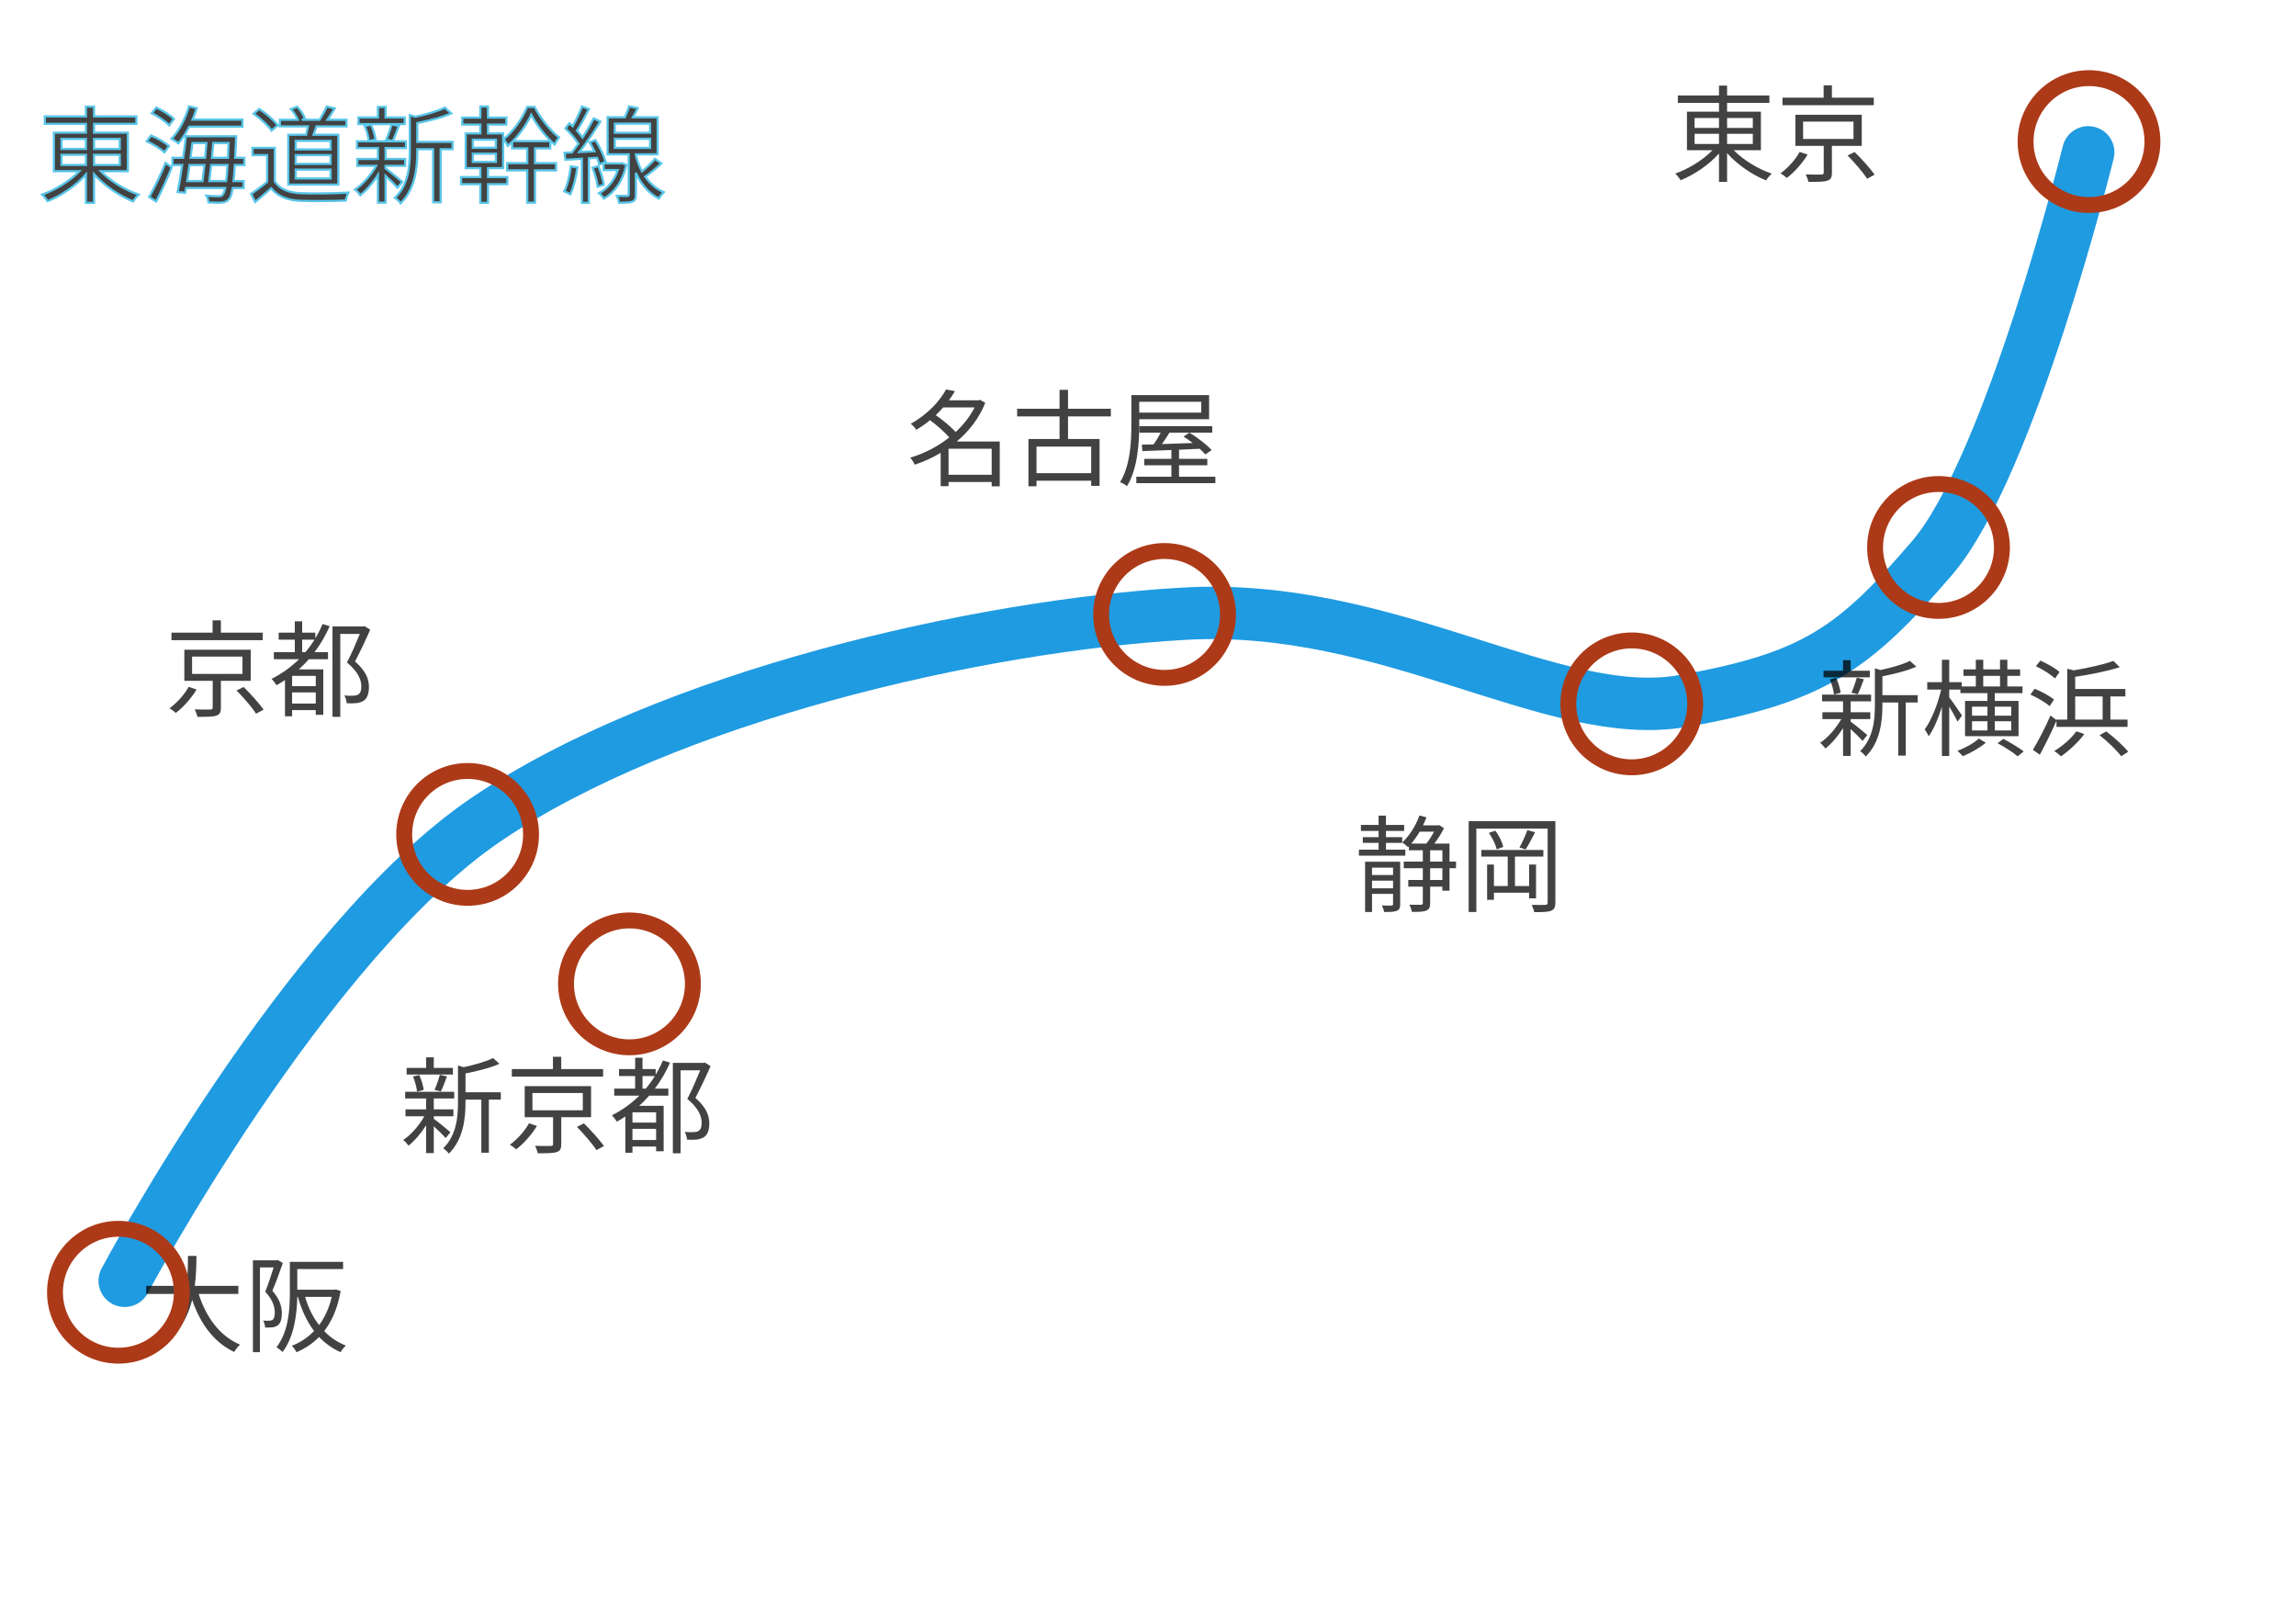
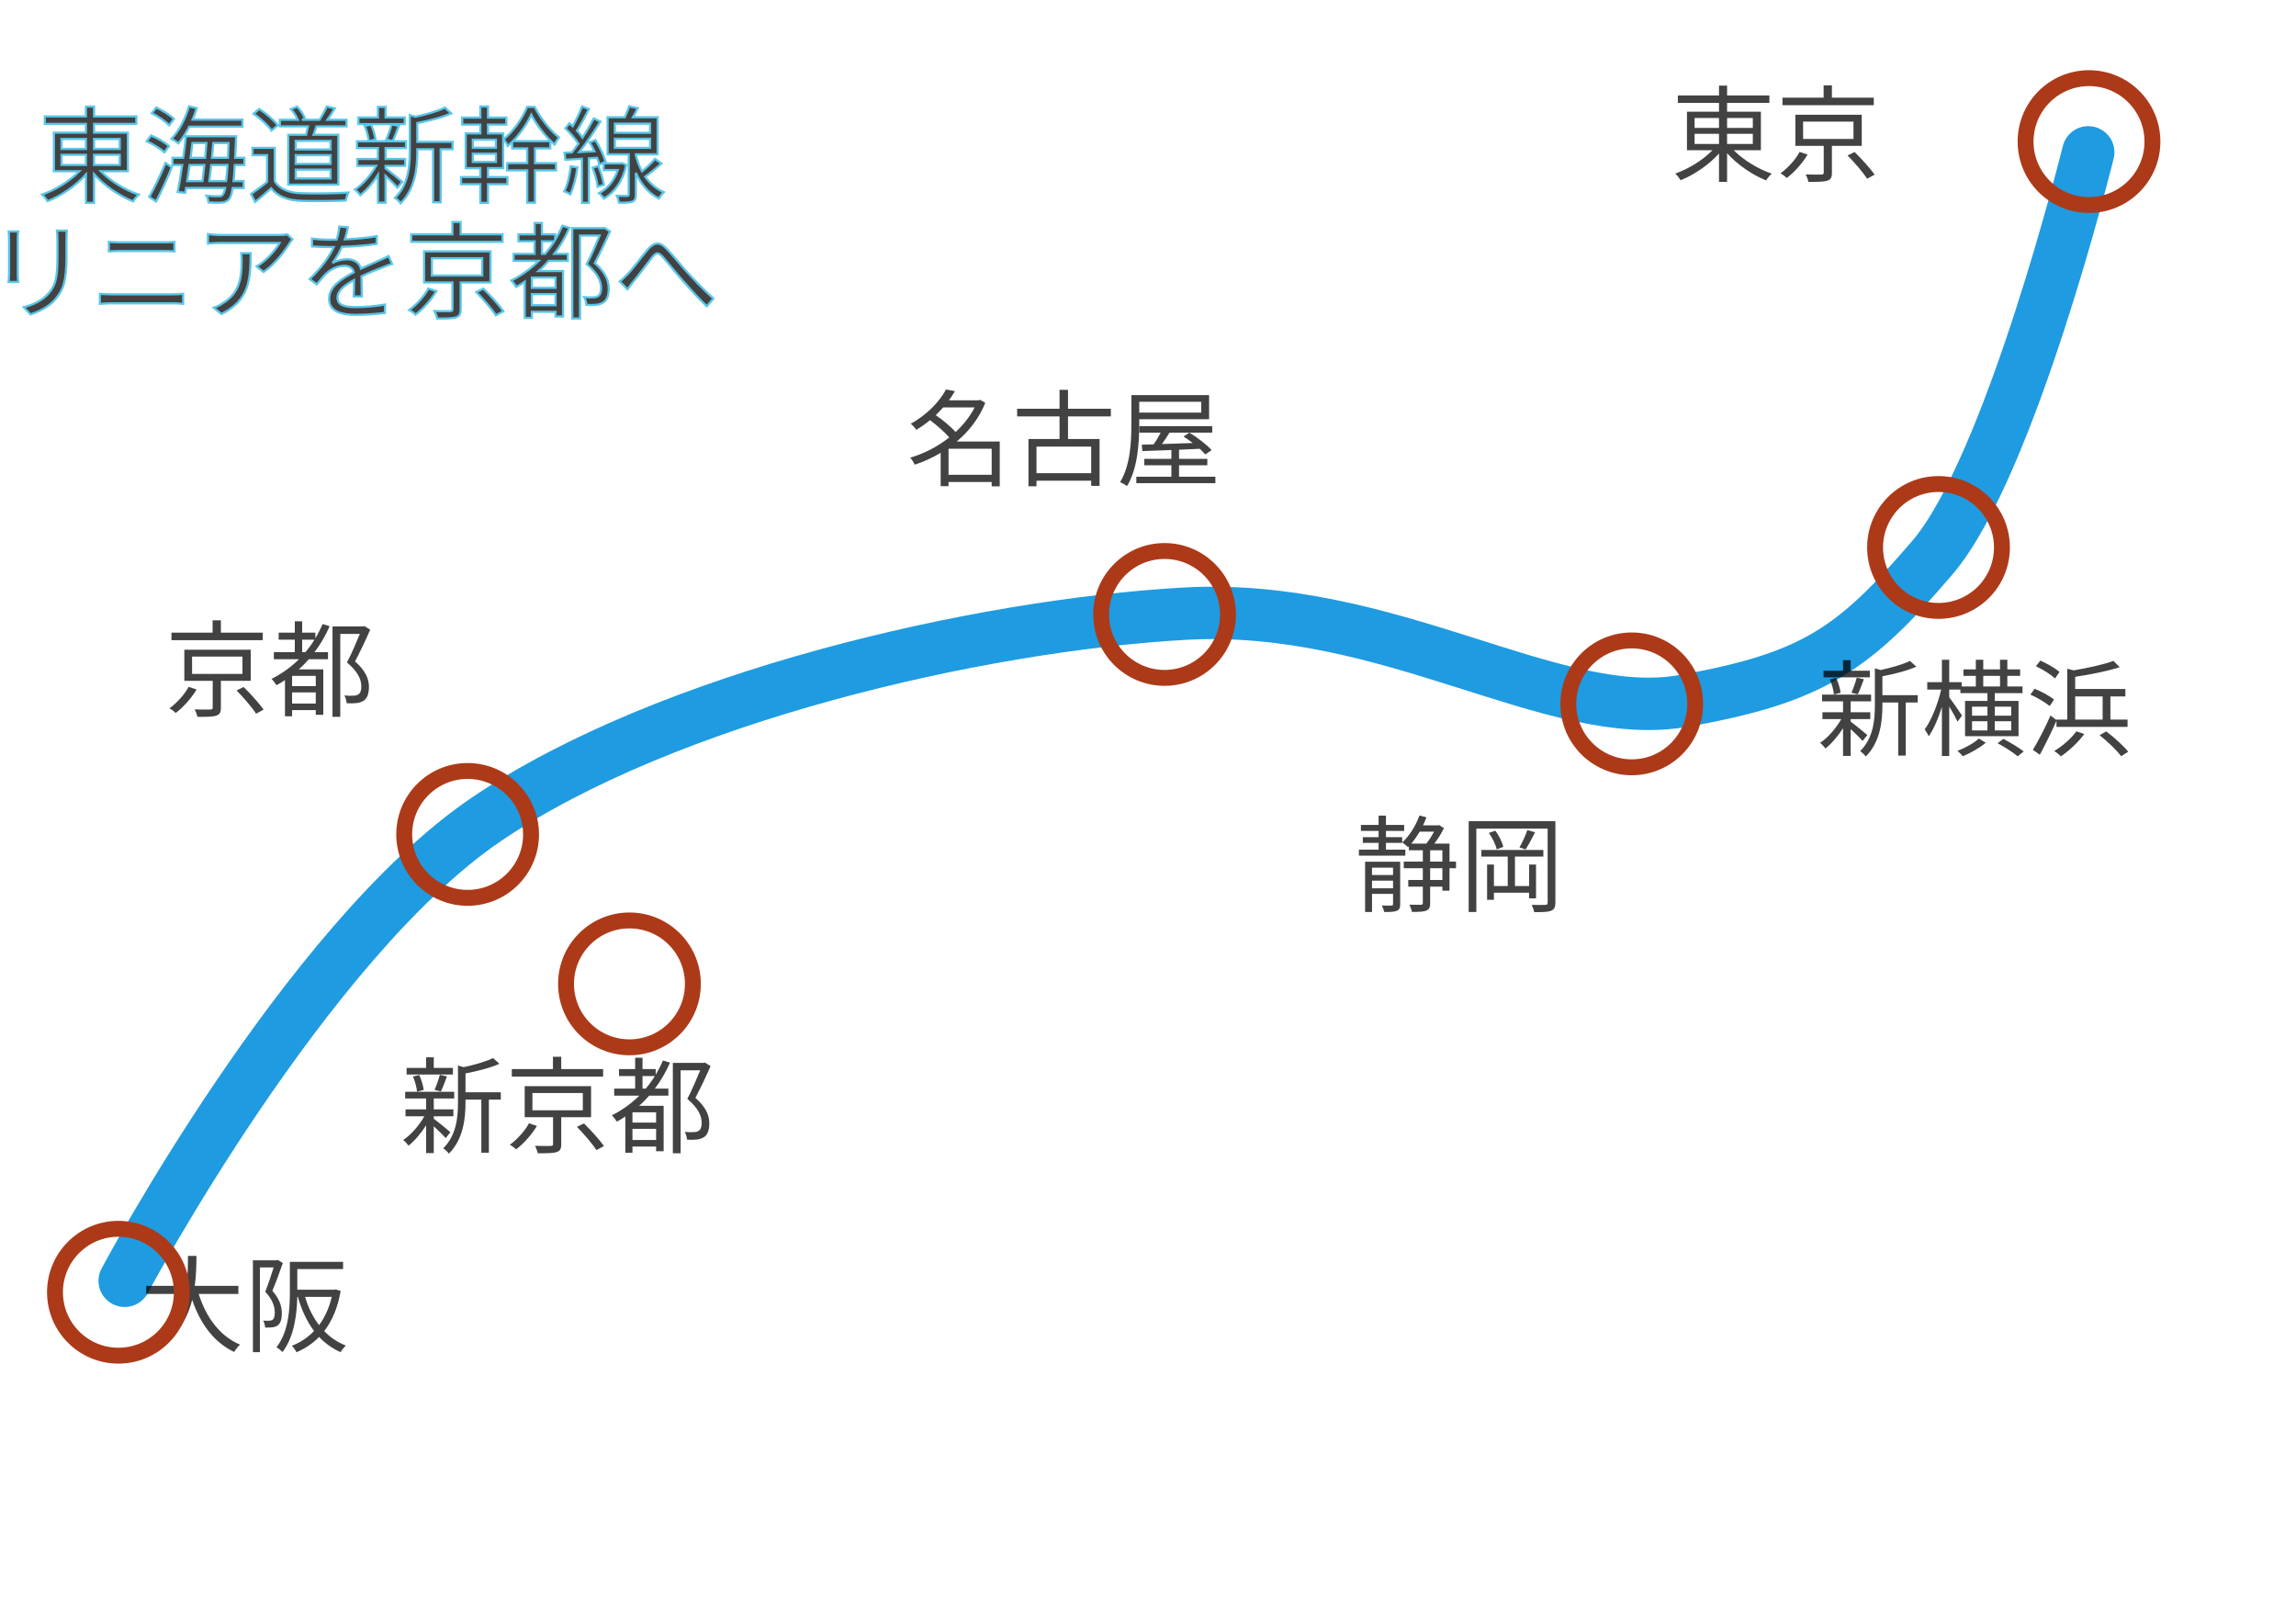
<svg xmlns="http://www.w3.org/2000/svg" width="1052.362" height="744.094" id="svg2" version="1.1">
  <defs id="defs4" />
  <g id="layer1" transform="translate(0,-308.2677)">
    <text xml:space="preserve" style="font-size:36px;font-style:normal;font-variant:normal;font-weight:normal;font-stretch:normal;text-indent:0;text-align:center;text-decoration:none;line-height:100%;letter-spacing:0px;word-spacing:0px;text-transform:none;direction:ltr;block-progression:tb;writing-mode:lr-tb;text-anchor:middle;baseline-shift:baseline;opacity:0.739;color:#000000;fill:#000000;fill-opacity:1;fill-rule:nonzero;stroke:none;stroke-width:1px;marker:none;visibility:visible;display:inline;overflow:visible;enable-background:accumulate;font-family:HGPSoeiKakupoptai;-inkscape-font-specification:HGPSoeiKakupoptai" x="65.714" y="646.952" id="text3759" transform="translate(0,308.2677)">
      <tspan id="tspan3761" x="65.714" y="646.952" />
    </text>
    <g id="g3850">
      <path id="path2985" d="M 957.143,378.076 C 957.143,378.076 921.572,521.909 885.714,563.791 849.856,605.672 831.156,618.988 771.429,629.505 711.701,640.022 636.98,584.168 542.857,589.505 448.734,594.842 305.908,627.425 222.857,683.791 139.806,740.156 57.143,895.219 57.143,895.219" style="fill:none;stroke:#1f9be1;stroke-width:24;stroke-linecap:round;stroke-linejoin:round;stroke-miterlimit:4;stroke-opacity:1;stroke-dasharray:none" />
      <text id="text3755" y="632.934" x="167.143" style="font-size:48px;font-style:normal;font-variant:normal;font-weight:normal;font-stretch:normal;text-indent:0;text-align:center;text-decoration:none;line-height:100%;letter-spacing:0px;word-spacing:0px;text-transform:none;direction:ltr;block-progression:tb;writing-mode:lr-tb;text-anchor:middle;baseline-shift:baseline;opacity:0.739;color:#000000;fill:#000000;fill-opacity:1;fill-rule:nonzero;stroke:none;stroke-width:1px;marker:none;visibility:visible;display:inline;overflow:visible;enable-background:accumulate;font-family:HGPSoeiKakupoptai;-inkscape-font-specification:HGPSoeiKakupoptai" xml:space="preserve">
        <tspan y="632.934" x="167.143" id="tspan3757">京都</tspan>
      </text>
      <text id="text3755" y="632.934" x="167.143" style="font-size:48px;font-style:normal;font-variant:normal;font-weight:normal;font-stretch:normal;text-indent:0;text-align:center;text-decoration:none;line-height:100%;letter-spacing:0px;word-spacing:0px;text-transform:none;direction:ltr;block-progression:tb;writing-mode:lr-tb;text-anchor:middle;baseline-shift:baseline;opacity:0.739;color:#000000;fill:#000000;fill-opacity:1;fill-rule:nonzero;stroke:none;stroke-width:1px;marker:none;visibility:visible;display:inline;overflow:visible;enable-background:accumulate;font-family:HGPSoeiKakupoptai;-inkscape-font-specification:HGPSoeiKakupoptai" xml:space="preserve">
        <tspan y="832.934" x="299.143" id="tspan3757">新京都</tspan>
      </text>
      <text id="text3763" y="924.076" x="155.714" style="font-size:48px;font-style:normal;font-variant:normal;font-weight:normal;font-stretch:normal;text-indent:0;text-align:center;text-decoration:none;line-height:100%;letter-spacing:0px;word-spacing:0px;text-transform:none;direction:ltr;block-progression:tb;writing-mode:lr-tb;text-anchor:middle;baseline-shift:baseline;opacity:0.739;color:#000000;fill:#000000;fill-opacity:1;fill-rule:nonzero;stroke:none;stroke-width:1px;marker:none;visibility:visible;display:inline;overflow:visible;enable-background:accumulate;font-family:HGPSoeiKakupoptai;-inkscape-font-specification:HGPSoeiKakupoptai" xml:space="preserve">
        <tspan y="924.076" x="155.714" id="tspan3765">大阪</tspan>
      </text>
      <text id="text3767" y="527.219" x="531.286" style="font-size:48px;font-style:normal;font-variant:normal;font-weight:normal;font-stretch:normal;text-indent:0;text-align:center;text-decoration:none;line-height:100%;letter-spacing:0px;word-spacing:0px;text-transform:none;direction:ltr;block-progression:tb;writing-mode:lr-tb;text-anchor:middle;baseline-shift:baseline;opacity:0.739;color:#000000;fill:#000000;fill-opacity:1;fill-rule:nonzero;stroke:none;stroke-width:1px;marker:none;visibility:visible;display:inline;overflow:visible;enable-background:accumulate;font-family:HGPSoeiKakupoptai;-inkscape-font-specification:HGPSoeiKakupoptai" xml:space="preserve">
        <tspan y="527.219" x="531.286" id="tspan3769">名古屋</tspan>
      </text>
      <text id="text3771" y="650.934" x="948.571" style="font-size:48px;font-style:normal;font-variant:normal;font-weight:normal;font-stretch:normal;text-indent:0;text-align:center;text-decoration:none;line-height:100%;letter-spacing:0px;word-spacing:0px;text-transform:none;direction:ltr;block-progression:tb;writing-mode:lr-tb;text-anchor:middle;baseline-shift:baseline;opacity:0.739;color:#000000;fill:#000000;fill-opacity:1;fill-rule:nonzero;stroke:none;stroke-width:1px;marker:none;visibility:visible;display:inline;overflow:visible;enable-background:accumulate;font-family:HGPSoeiKakupoptai;-inkscape-font-specification:HGPSoeiKakupoptai" xml:space="preserve">
        <tspan y="650.934" x="948.571" id="tspan3773">新横浜</tspan>
      </text>
      <text id="text3775" y="722.362" x="712.571" style="font-size:48px;font-style:normal;font-variant:normal;font-weight:normal;font-stretch:normal;text-indent:0;text-align:center;text-decoration:none;line-height:100%;letter-spacing:0px;word-spacing:0px;text-transform:none;direction:ltr;block-progression:tb;writing-mode:lr-tb;text-anchor:middle;baseline-shift:baseline;opacity:0.739;color:#000000;fill:#000000;fill-opacity:1;fill-rule:nonzero;stroke:none;stroke-width:1px;marker:none;visibility:visible;display:inline;overflow:visible;enable-background:accumulate;font-family:HGPSoeiKakupoptai;-inkscape-font-specification:HGPSoeiKakupoptai" xml:space="preserve">
        <tspan y="722.362" x="712.571" id="tspan3777">静岡</tspan>
      </text>
      <text id="text3779" y="397.383" x="205.046" style="font-size:48px;font-style:normal;font-variant:normal;font-weight:normal;font-stretch:normal;text-indent:0;text-align:center;text-decoration:none;line-height:100%;letter-spacing:0px;word-spacing:0px;text-transform:none;direction:ltr;block-progression:tb;writing-mode:lr-tb;text-anchor:middle;baseline-shift:baseline;opacity:0.739;color:#000000;fill:#000000;fill-opacity:1;fill-rule:nonzero;stroke:#1fb2e1;stroke-width:1px;marker:none;visibility:visible;display:inline;overflow:visible;enable-background:accumulate;font-family:HGPSoeiKakupoptai;-inkscape-font-specification:HGPSoeiKakupoptai;stroke-opacity:1" xml:space="preserve">
        <tspan y="397.383" x="205.046" id="tspan3848">東海道新幹線</tspan>
      </text>
+       <text id="text3779" y="450.383" x="205.046" style="font-size:48px;font-style:normal;font-variant:normal;font-weight:normal;font-stretch:normal;text-indent:0;text-align:center;text-decoration:none;line-height:100%;letter-spacing:0px;word-spacing:0px;text-transform:none;direction:ltr;block-progression:tb;writing-mode:lr-tb;text-anchor:middle;baseline-shift:baseline;opacity:0.739;color:#000000;fill:#000000;fill-opacity:1;fill-rule:nonzero;stroke:#1fb2e1;stroke-width:1px;marker:none;visibility:visible;display:inline;overflow:visible;enable-background:accumulate;font-family:HGPSoeiKakupoptai;-inkscape-font-specification:HGPSoeiKakupoptai;stroke-opacity:1" xml:space="preserve">
+         <tspan y="450.383" x="205.046" id="tspan3848">リニアを京都へ</tspan>
+       </text>
      <text id="text3783" y="387.772" x="857.549" style="font-size:48px;font-style:normal;font-variant:normal;font-weight:normal;font-stretch:normal;text-indent:0;text-align:center;text-decoration:none;line-height:100%;letter-spacing:0px;word-spacing:0px;text-transform:none;direction:ltr;block-progression:tb;writing-mode:lr-tb;text-anchor:middle;baseline-shift:baseline;opacity:0.739;color:#000000;fill:#000000;fill-opacity:1;fill-rule:nonzero;stroke:none;stroke-width:1px;marker:none;visibility:visible;display:inline;overflow:visible;enable-background:accumulate;font-family:HGPSoeiKakupoptai;-inkscape-font-specification:HGPSoeiKakupoptai" xml:space="preserve">
        <tspan y="387.772" x="857.549" id="tspan3785">東京</tspan>
      </text>
      <path transform="matrix(0.3037135,0,0,0.3037135,322.3711,644.7202)" d="M -260,151.237 A 95.714,95.714 0 1 1 -451.429,151.237 95.714,95.714 0 1 1 -260,151.237 z" id="path3789" style="fill:none;stroke:#ac3a18;stroke-width:24;stroke-linecap:butt;stroke-linejoin:miter;stroke-miterlimit:4;stroke-opacity:1;stroke-dasharray:none;stroke-dashoffset:0" />
      <path transform="matrix(0.3037135,0,0,0.3037135,996.5453,513.2184)" d="M -260,151.237 A 95.714,95.714 0 1 1 -451.429,151.237 95.714,95.714 0 1 1 -260,151.237 z" id="path3789-2" style="fill:none;stroke:#ac3a18;stroke-width:24;stroke-linecap:butt;stroke-linejoin:miter;stroke-miterlimit:4;stroke-opacity:1;stroke-dasharray:none;stroke-dashoffset:0" />
      <path transform="matrix(0.3037135,0, 0, 0.3037135, 396.5453, 713.2184)" d="M -260, 151.237 A 95.714,95.714 0 1 1 -451.429,151.237 95.714,95.714 0 1 1 -260,151.237 z" id="path3789-10" style="fill:none;stroke:#ac3a18;stroke-width:24;stroke-linecap:butt;stroke-linejoin:miter;stroke-miterlimit:4;stroke-opacity:1;stroke-dasharray:none;stroke-dashoffset:0" />
      <path transform="matrix(0.3037135,0,0,0.3037135,641.8049,543.9152)" d="M -260,151.237 A 95.714,95.714 0 1 1 -451.429,151.237 95.714,95.714 0 1 1 -260,151.237 z" id="path3789-9" style="fill:none;stroke:#ac3a18;stroke-width:24;stroke-linecap:butt;stroke-linejoin:miter;stroke-miterlimit:4;stroke-opacity:1;stroke-dasharray:none;stroke-dashoffset:0" />
      <path transform="matrix(0.3037135,0,0,0.3037135,855.9362,584.8957)" d="M -260,151.237 A 95.714,95.714 0 1 1 -451.429,151.237 95.714,95.714 0 1 1 -260,151.237 z" id="path3789-1" style="fill:none;stroke:#ac3a18;stroke-width:24;stroke-linecap:butt;stroke-linejoin:miter;stroke-miterlimit:4;stroke-opacity:1;stroke-dasharray:none;stroke-dashoffset:0" />
      <path transform="matrix(0.3037135,0,0,0.3037135,1065.523,327.2175)" d="M -260,151.237 A 95.714,95.714 0 1 1 -451.429,151.237 95.714,95.714 0 1 1 -260,151.237 z" id="path3789-3" style="fill:none;stroke:#ac3a18;stroke-width:24;stroke-linecap:butt;stroke-linejoin:miter;stroke-miterlimit:4;stroke-opacity:1;stroke-dasharray:none;stroke-dashoffset:0" />
      <path transform="matrix(0.3037135,0,0,0.3037135,162.312,854.5303)" d="M -260,151.237 A 95.714,95.714 0 1 1 -451.429,151.237 95.714,95.714 0 1 1 -260,151.237 z" id="path3789-4" style="fill:none;stroke:#ac3a18;stroke-width:24;stroke-linecap:butt;stroke-linejoin:miter;stroke-miterlimit:4;stroke-opacity:1;stroke-dasharray:none;stroke-dashoffset:0" />
    </g>
  </g>
</svg>
